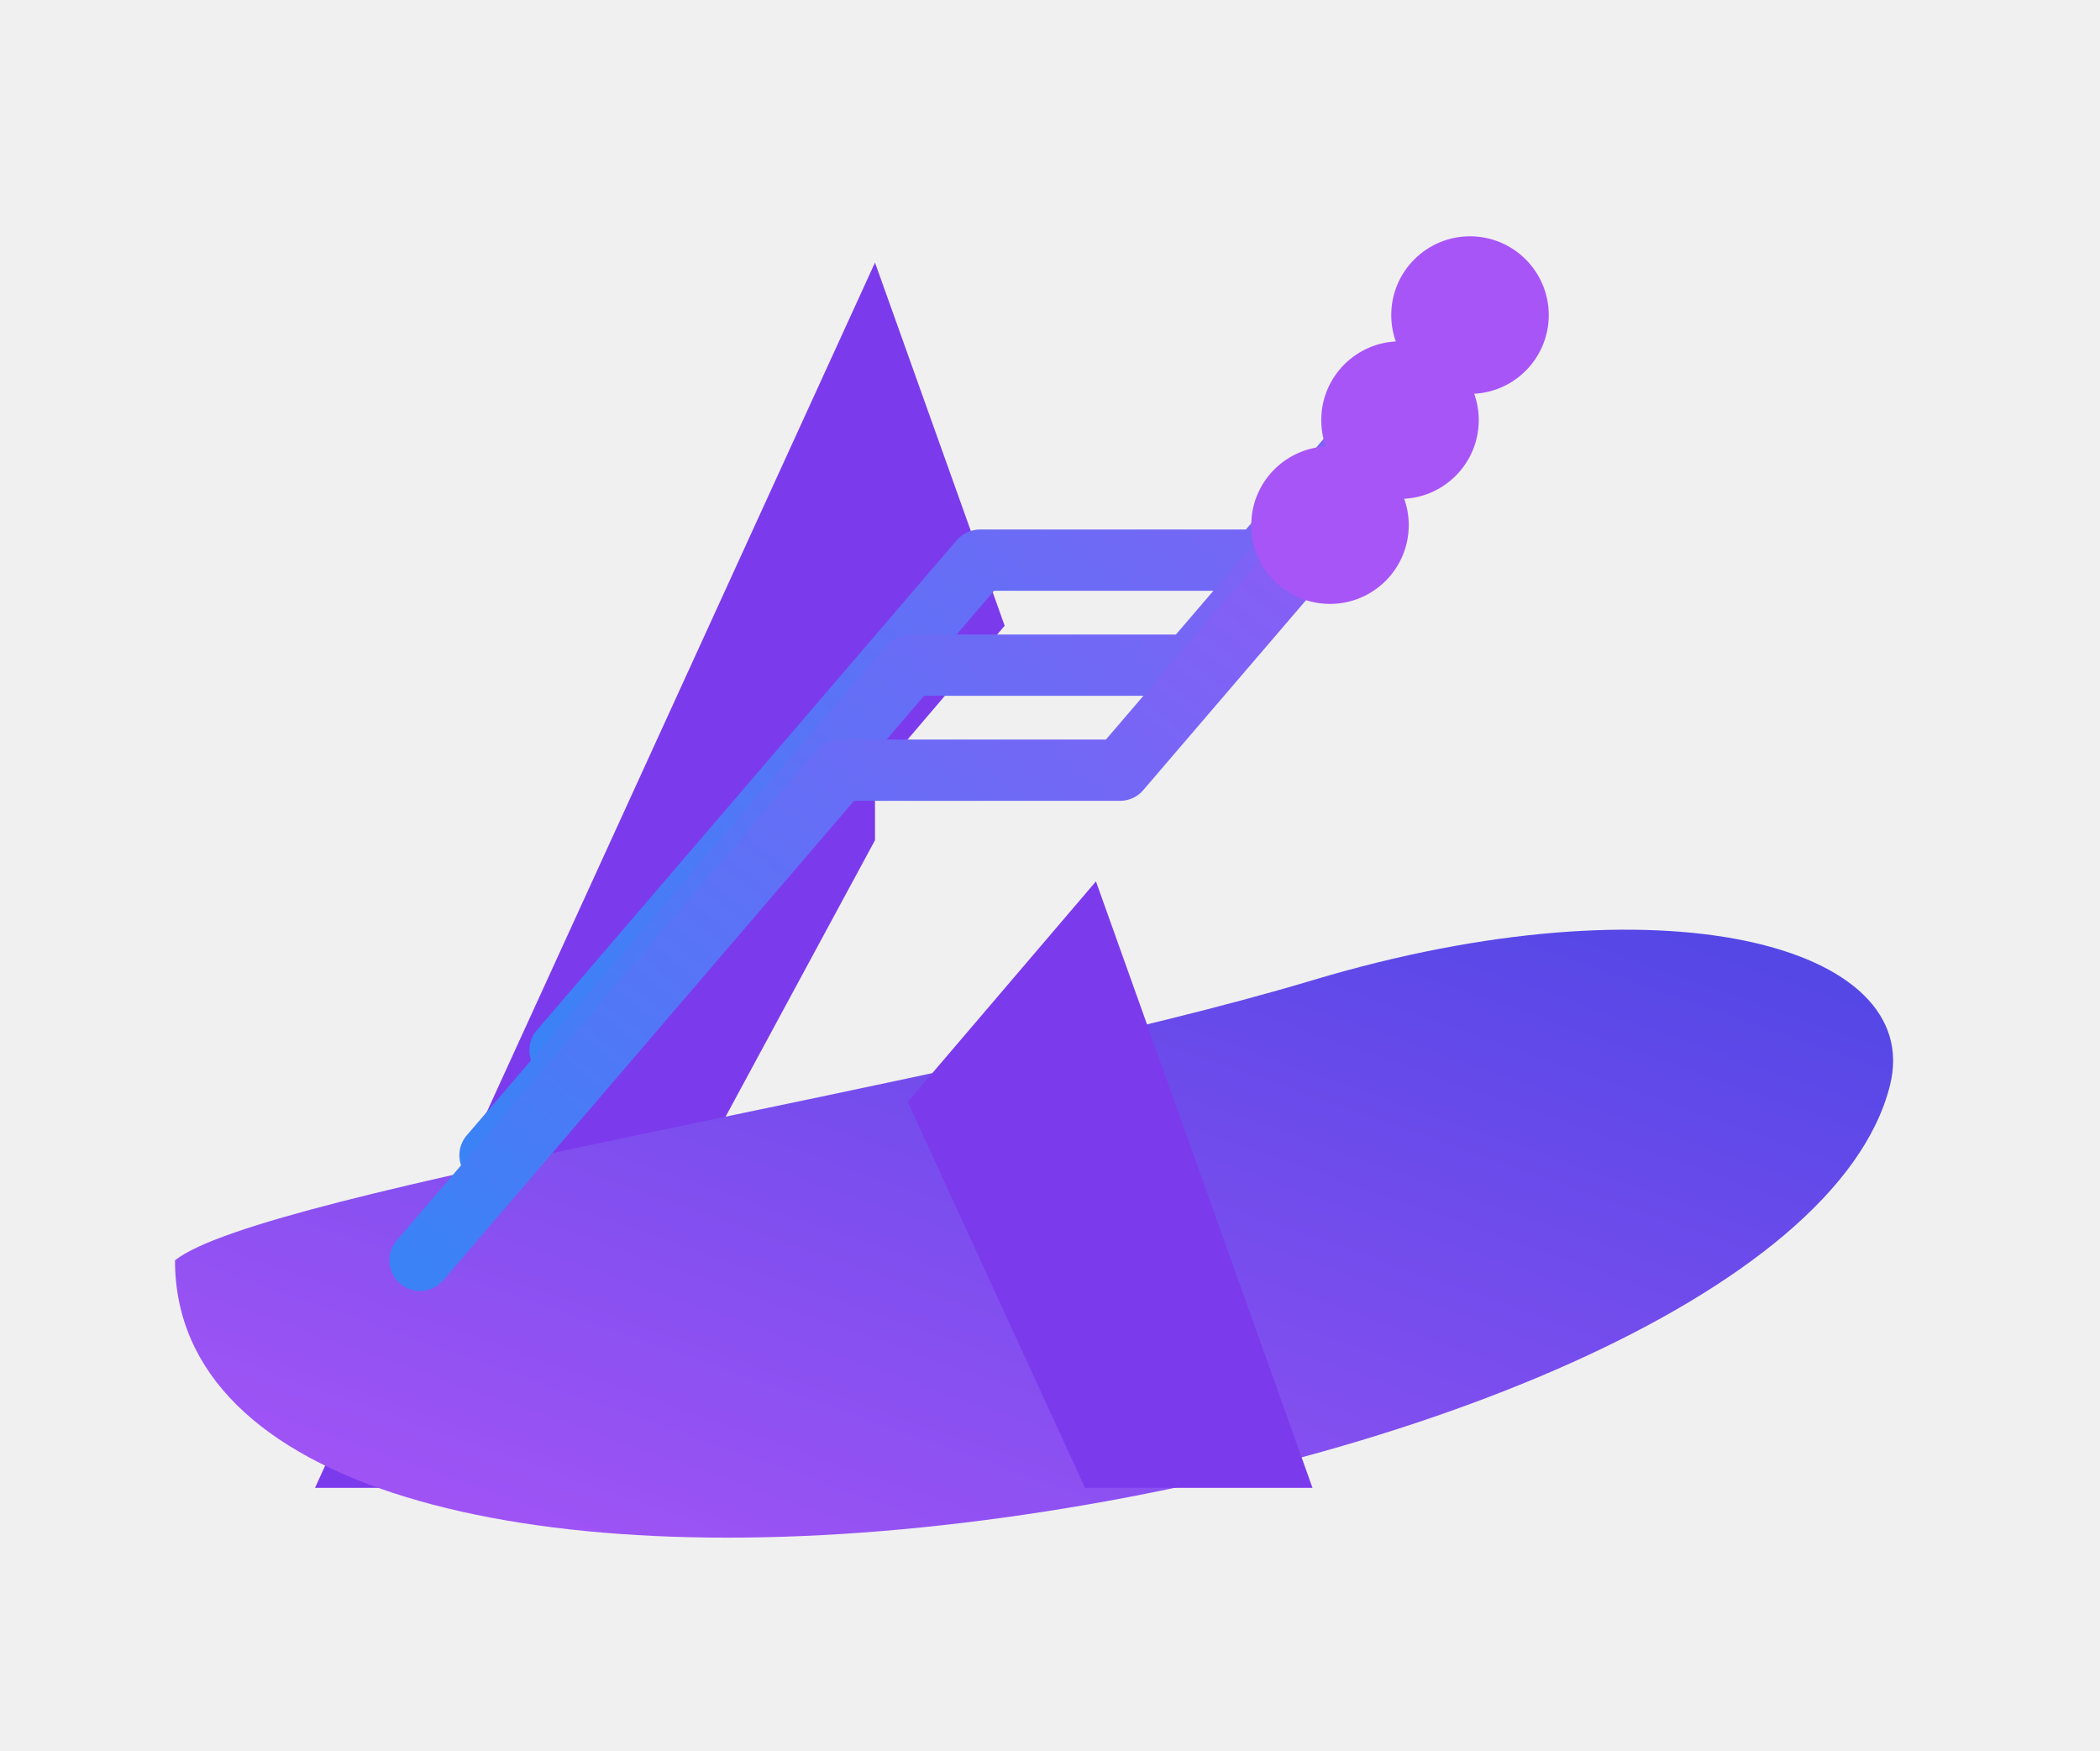
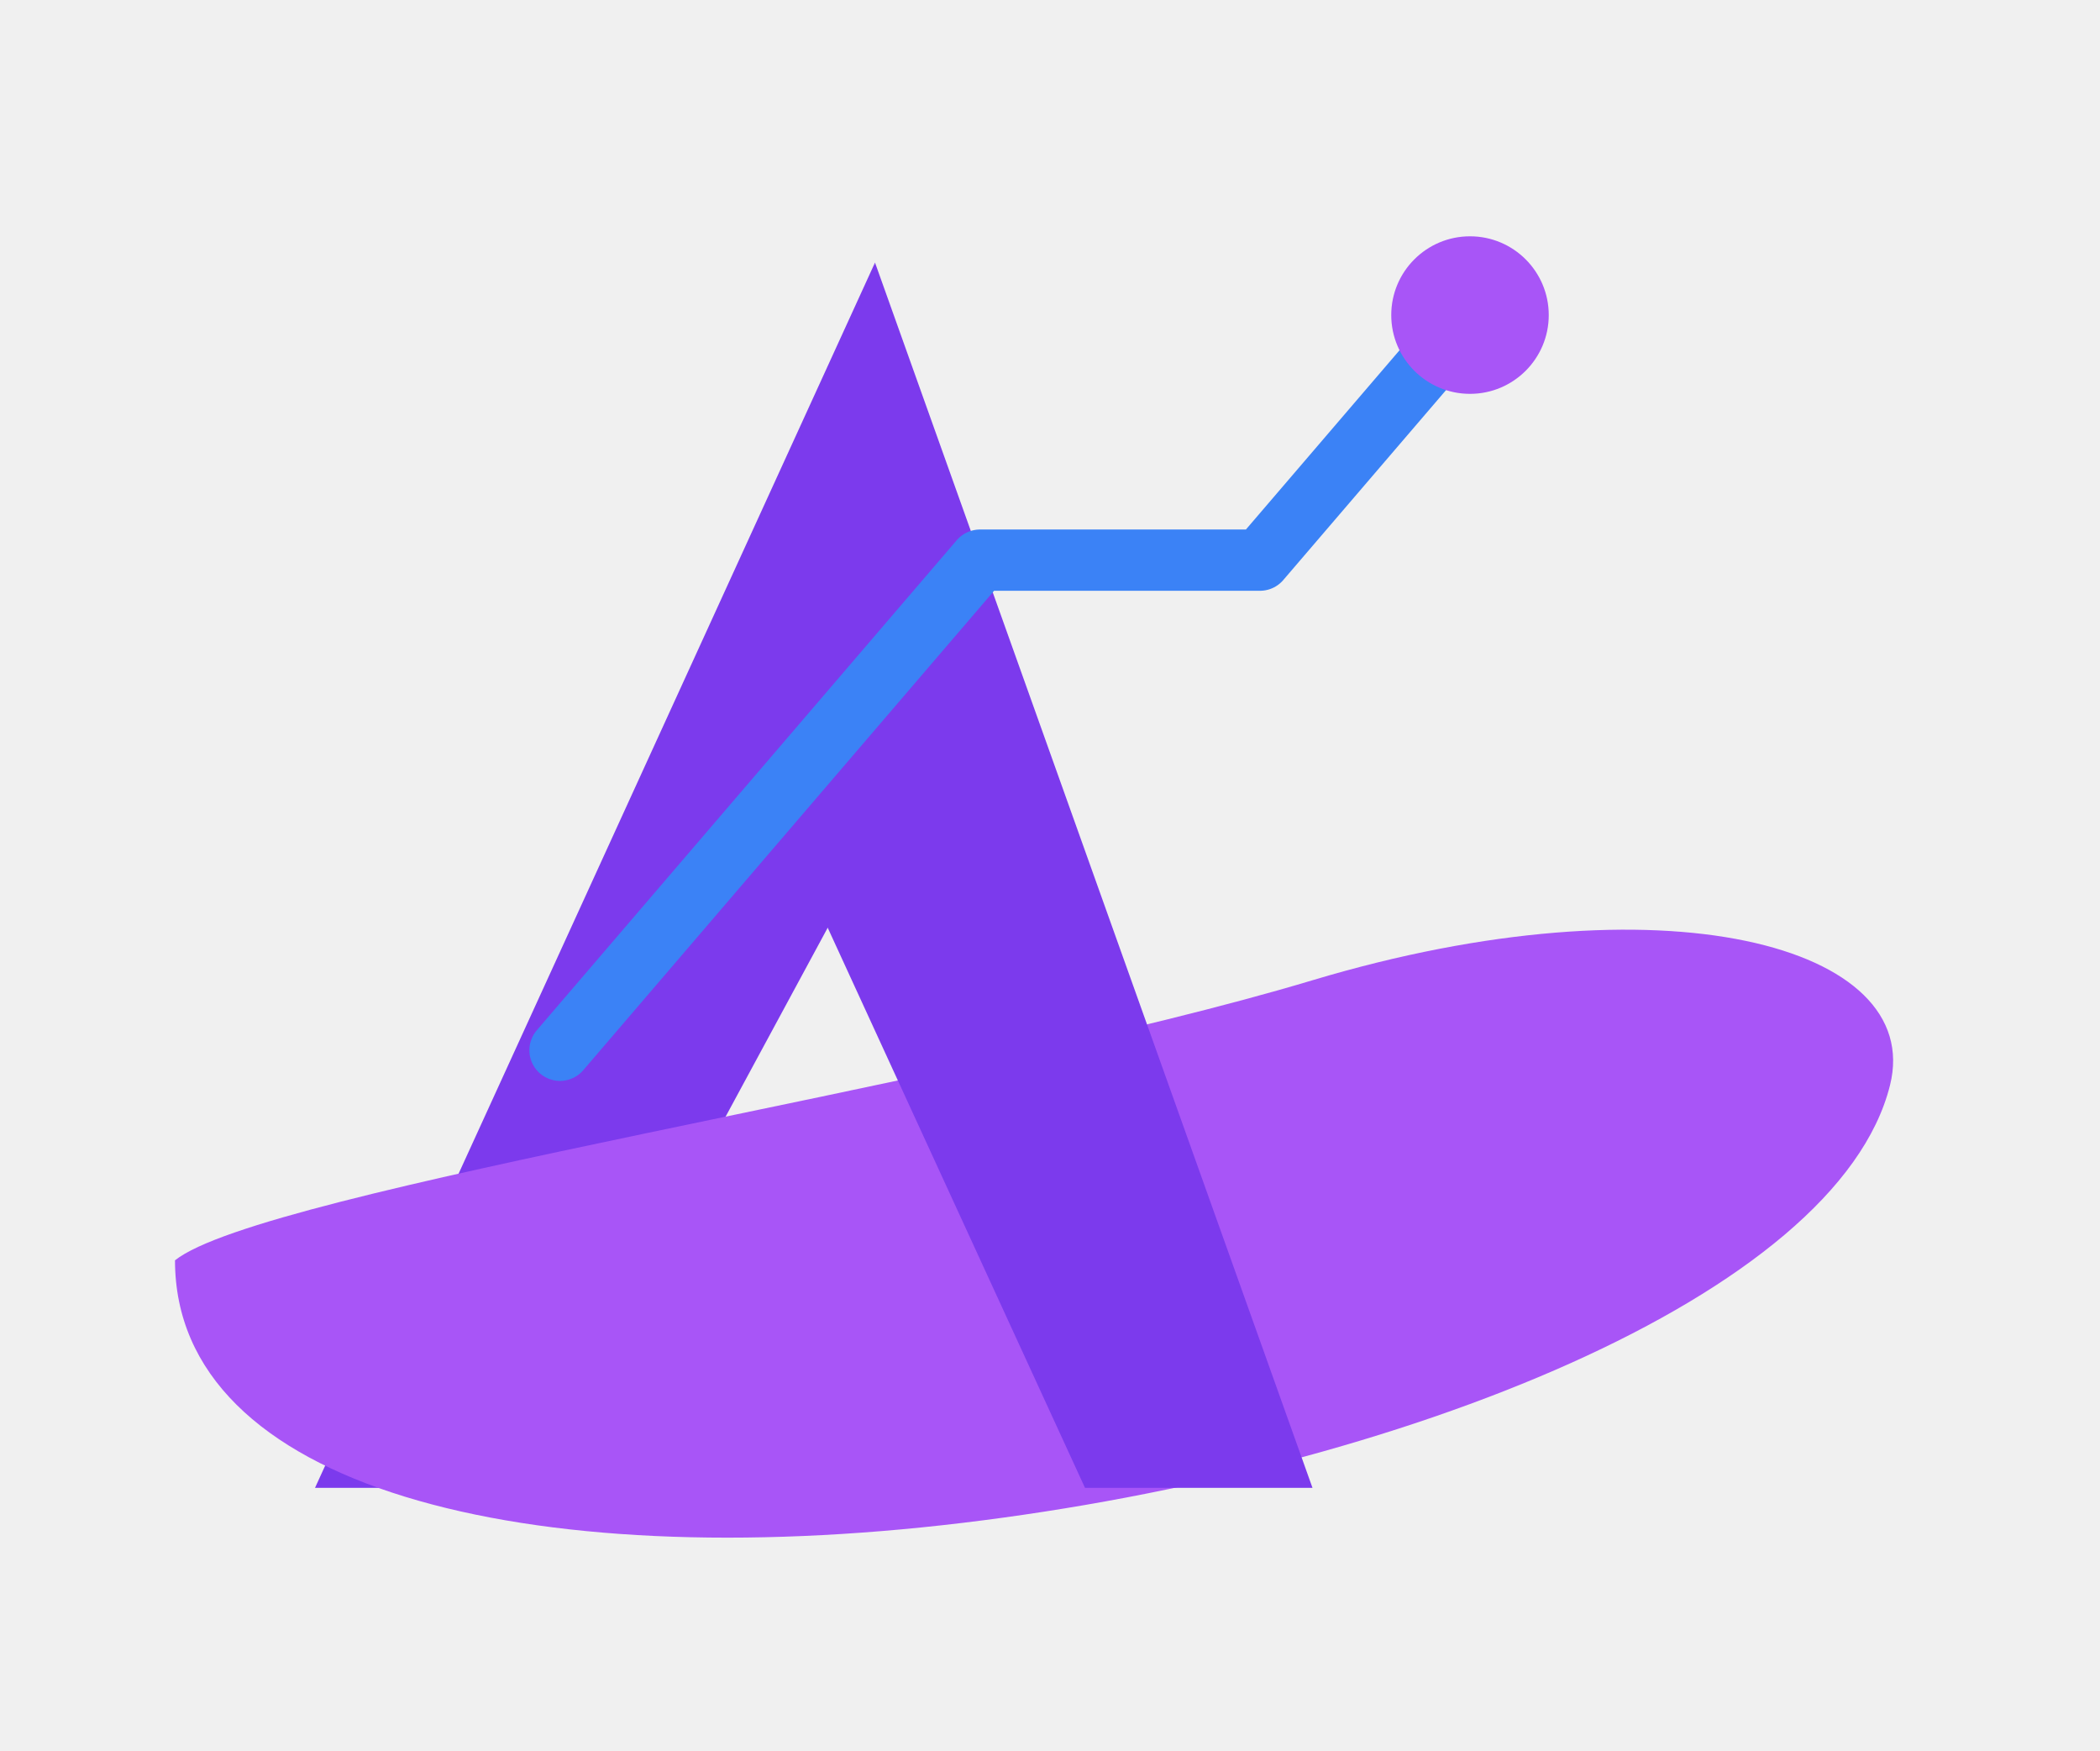
- <svg xmlns="http://www.w3.org/2000/svg" viewBox="0 0 120 100" fill="none">
-   <defs>
-     <linearGradient id="circuit-grad" x1="0%" y1="100%" x2="100%" y2="0%">
-       <stop offset="0%" stop-color="#3b82f6" />
-       <stop offset="100%" stop-color="#8b5cf6" />
-     </linearGradient>
-     <linearGradient id="swoosh-grad" x1="0%" y1="100%" x2="100%" y2="0%">
-       <stop offset="0%" stop-color="#a855f7" />
-       <stop offset="100%" stop-color="#4f46e5" />
-     </linearGradient>
-     <mask id="right-leg-mask">
-       <rect x="0" y="0" width="120" height="100" fill="#FFFFFF" />
-       <polygon points="35,62 70,21 80,30 45,71" fill="#000000" />
-     </mask>
-   </defs>
-   <path d="M 50,15 L 18,85 L 30,85 L 50,48 Z" fill="#7c3aed" />
-   <path d="M 10,72 C 10,85 30,90 55,87 C 80,84 105,74 108,62 C 110,54 95,50 75,56 C 55,62 15,68 10,72 Z" fill="url(#swoosh-grad)" />
-   <path d="M 50,15 L 75,85 L 62,85 L 45,48 Z" fill="#7c3aed" mask="url(#right-leg-mask)" />
-   <path d="M 32,60 L 56,32 L 72,32 L 84,18" stroke="url(#circuit-grad)" stroke-width="3.5" stroke-linecap="round" stroke-linejoin="round" />
-   <path d="M 28,66 L 52,38 L 68,38 L 80,24" stroke="url(#circuit-grad)" stroke-width="3.5" stroke-linecap="round" stroke-linejoin="round" />
-   <path d="M 24,72 L 48,44 L 64,44 L 76,30" stroke="url(#circuit-grad)" stroke-width="3.5" stroke-linecap="round" stroke-linejoin="round" />
+ <svg xmlns="http://www.w3.org/2000/svg" viewBox="0 0 120 100">
+   <path d="M50,15L18,85L30,85L50,48Z" fill="#7c3aed" />
+   <path d="M10,72C10,85 30,90 55,87 80,84 105,74 108,62 110,54 95,50 75,56 55,62 15,68 10,72Z" fill="#a855f7" />
+   <path d="M50,15L75,85L62,85L45,48Z" fill="#7c3aed" />
+   <path d="M32,60L56,32L72,32L84,18" stroke="#3b82f6" stroke-width="3.5" stroke-linecap="round" stroke-linejoin="round" fill="none" />
  <circle cx="84" cy="18" r="4.5" fill="#a855f7" />
-   <circle cx="80" cy="24" r="4.5" fill="#a855f7" />
-   <circle cx="76" cy="30" r="4.5" fill="#a855f7" />
</svg>
